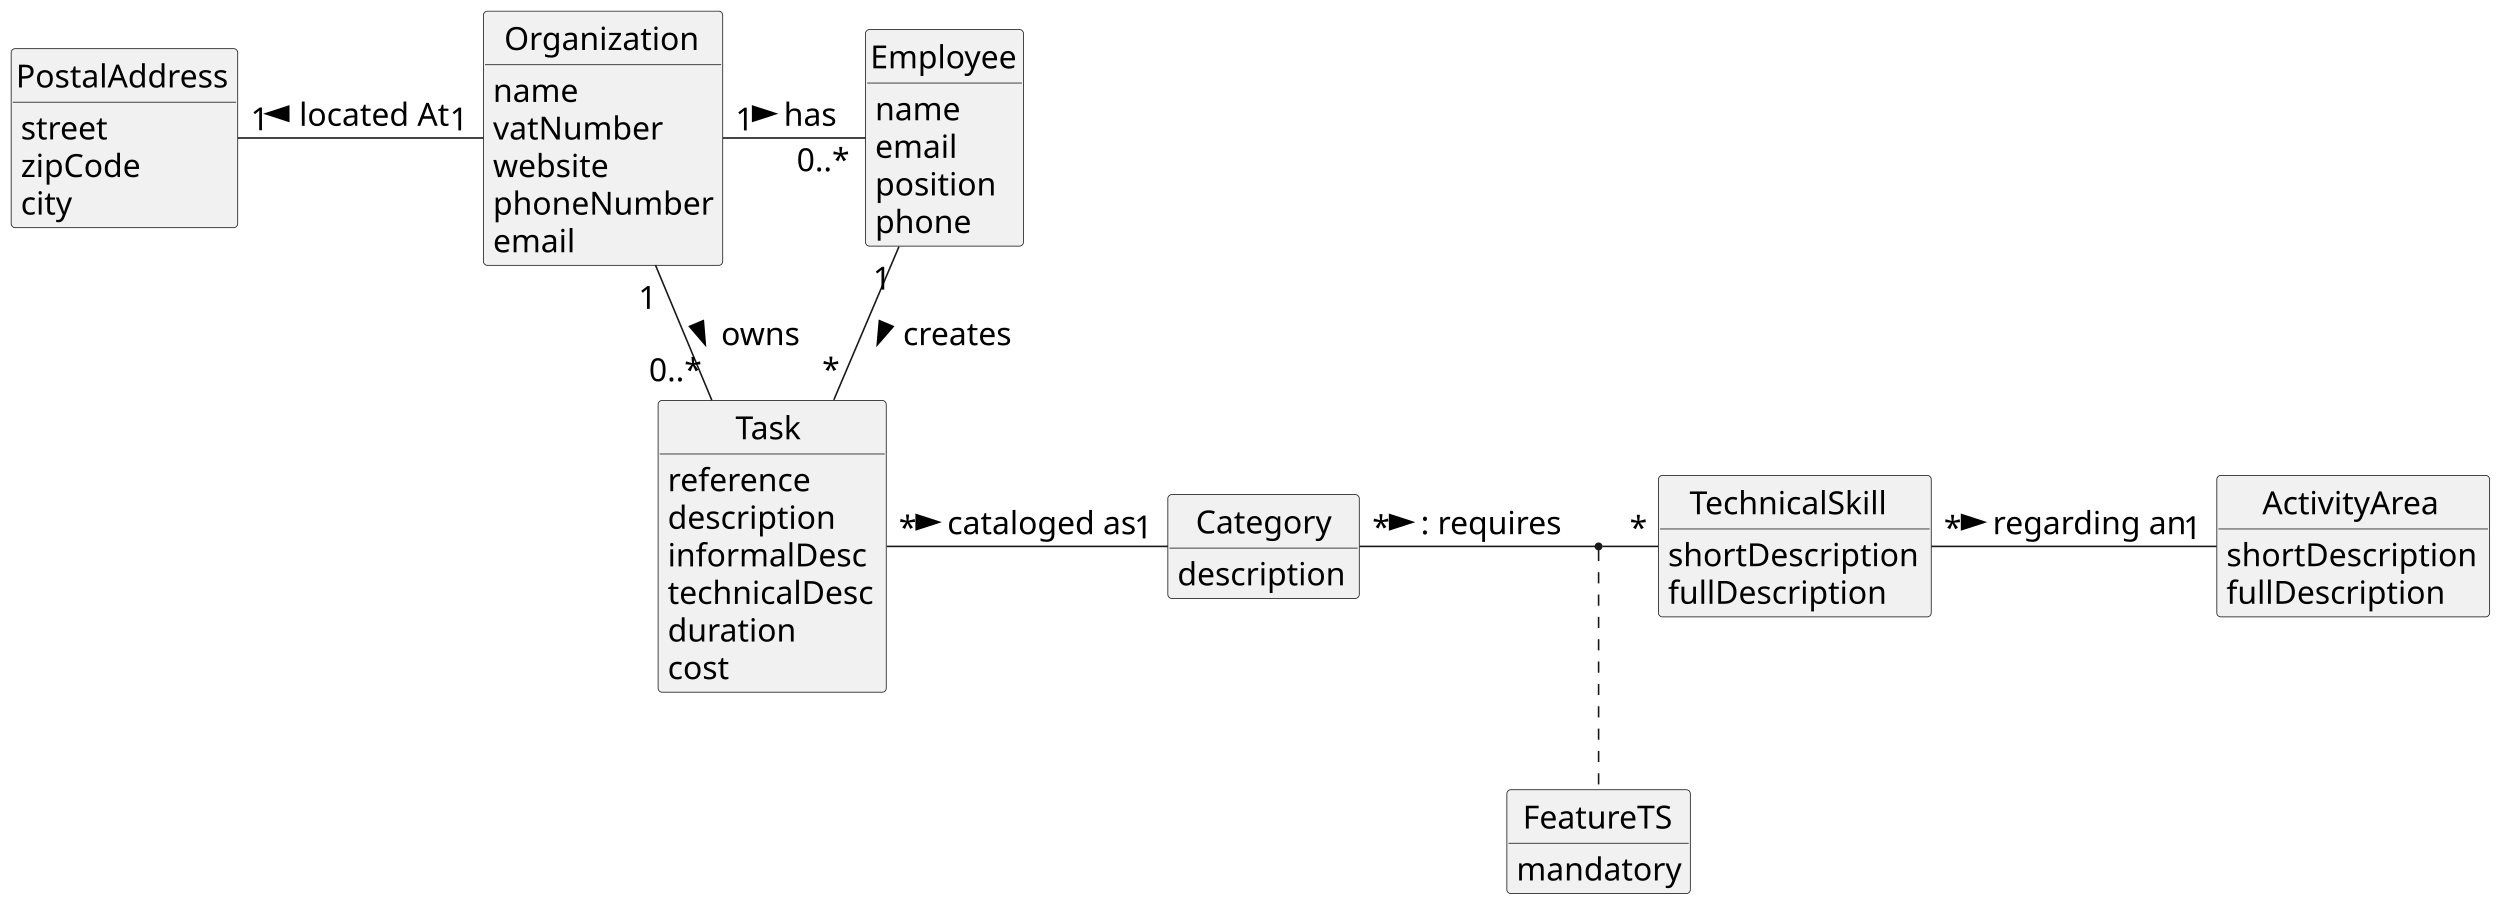
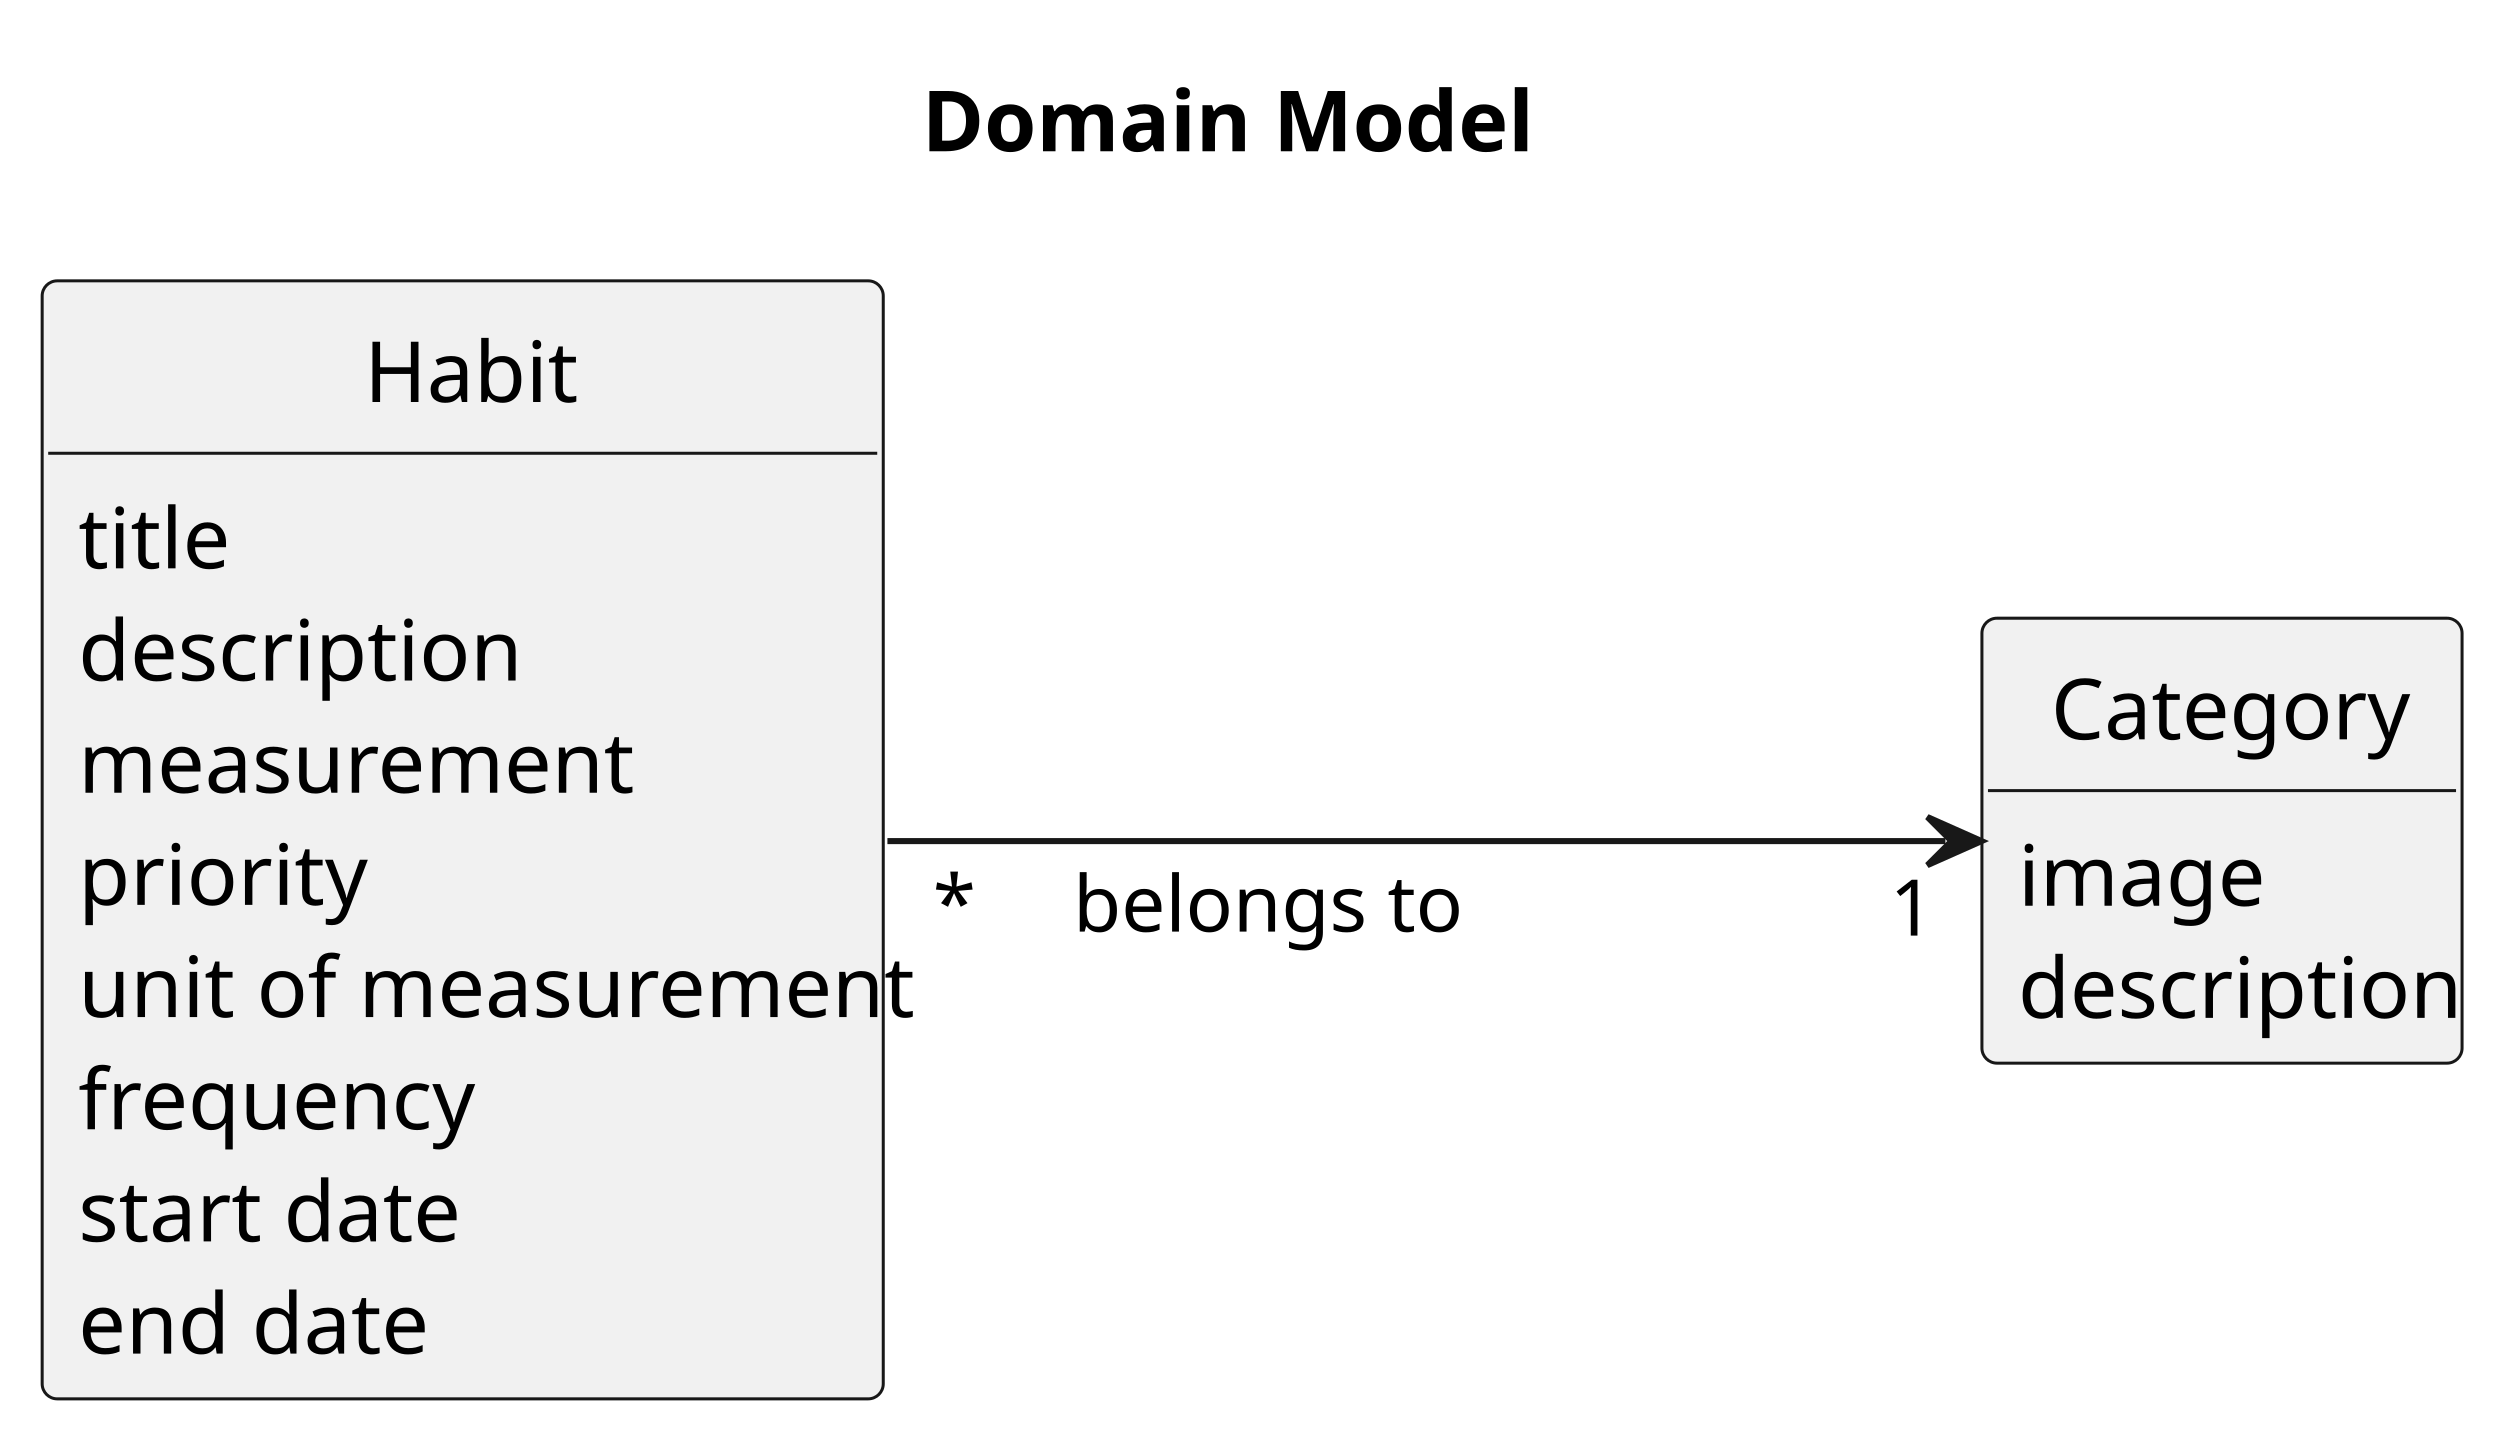
- <svg xmlns="http://www.w3.org/2000/svg" contentStyleType="text/css" height="567px" preserveAspectRatio="none" style="width:1567px;height:567px;background:#FFFFFF;" version="1.1" viewBox="0 0 1567 567" width="1567px" zoomAndPan="magnify">
+ <svg xmlns="http://www.w3.org/2000/svg" contentStyleType="text/css" height="239px" preserveAspectRatio="none" style="width:415px;height:239px;background:#FFFFFF;" version="1.1" viewBox="0 0 415 239" width="415px" zoomAndPan="magnify">
  <defs />
  <g>
-     <g id="elem_Organization">
-       <rect codeLine="16" fill="#F1F1F1" height="159.328" id="Organization" rx="2.5" ry="2.5" style="stroke:#181818;stroke-width:0.5;" width="150" x="303" y="7" />
-       <text fill="#000000" font-family="sans-serif" font-size="20" lengthAdjust="spacing" textLength="124" x="316" y="31.336">Organization</text>
-       <line style="stroke:#181818;stroke-width:0.5;" x1="304" x2="452" y1="40.555" y2="40.555" />
-       <text fill="#000000" font-family="sans-serif" font-size="20" lengthAdjust="spacing" textLength="53" x="309" y="63.891">name</text>
-       <text fill="#000000" font-family="sans-serif" font-size="20" lengthAdjust="spacing" textLength="106" x="309" y="87.445">vatNumber</text>
-       <text fill="#000000" font-family="sans-serif" font-size="20" lengthAdjust="spacing" textLength="73" x="309" y="111">website</text>
-       <text fill="#000000" font-family="sans-serif" font-size="20" lengthAdjust="spacing" textLength="138" x="309" y="134.555">phoneNumber</text>
-       <text fill="#000000" font-family="sans-serif" font-size="20" lengthAdjust="spacing" textLength="53" x="309" y="158.109">email</text>
-     </g>
-     <g id="elem_Task">
-       <rect codeLine="24" fill="#F1F1F1" height="182.883" id="Task" rx="2.5" ry="2.5" style="stroke:#181818;stroke-width:0.5;" width="143" x="412.5" y="251" />
-       <text fill="#000000" font-family="sans-serif" font-size="20" lengthAdjust="spacing" textLength="46" x="461" y="275.336">Task</text>
-       <line style="stroke:#181818;stroke-width:0.5;" x1="413.5" x2="554.5" y1="284.555" y2="284.555" />
-       <text fill="#000000" font-family="sans-serif" font-size="20" lengthAdjust="spacing" textLength="89" x="418.5" y="307.891">reference</text>
-       <text fill="#000000" font-family="sans-serif" font-size="20" lengthAdjust="spacing" textLength="108" x="418.5" y="331.445">description</text>
-       <text fill="#000000" font-family="sans-serif" font-size="20" lengthAdjust="spacing" textLength="127" x="418.5" y="355">informalDesc</text>
-       <text fill="#000000" font-family="sans-serif" font-size="20" lengthAdjust="spacing" textLength="131" x="418.5" y="378.555">technicalDesc</text>
-       <text fill="#000000" font-family="sans-serif" font-size="20" lengthAdjust="spacing" textLength="81" x="418.5" y="402.109">duration</text>
-       <text fill="#000000" font-family="sans-serif" font-size="20" lengthAdjust="spacing" textLength="39" x="418.5" y="425.664">cost</text>
+     <text fill="#000000" font-family="sans-serif" font-size="14" font-weight="bold" lengthAdjust="spacing" textLength="95.669" x="153.017" y="25.107">Domain Model</text>
+     <g id="elem_Habit">
+       <rect codeLine="13" fill="#F1F1F1" height="185.59" id="Habit" rx="2.5" ry="2.5" style="stroke:#181818;stroke-width:0.5;" width="139.62" x="7" y="46.621" />
+       <text fill="#000000" font-family="sans-serif" font-size="14" lengthAdjust="spacing" textLength="32.683" x="60.469" y="66.728">Habit</text>
+       <line style="stroke:#181818;stroke-width:0.5;" x1="8" x2="145.62" y1="75.242" y2="75.242" />
+       <text fill="#000000" font-family="sans-serif" font-size="14" lengthAdjust="spacing" textLength="21.786" x="13" y="94.35">title</text>
+       <text fill="#000000" font-family="sans-serif" font-size="14" lengthAdjust="spacing" textLength="67.703" x="13" y="112.971">description</text>
+       <text fill="#000000" font-family="sans-serif" font-size="14" lengthAdjust="spacing" textLength="85.593" x="13" y="131.592">measurement</text>
+       <text fill="#000000" font-family="sans-serif" font-size="14" lengthAdjust="spacing" textLength="42.007" x="13" y="150.213">priority</text>
+       <text fill="#000000" font-family="sans-serif" font-size="14" lengthAdjust="spacing" textLength="127.62" x="13" y="168.834">unit of measurement</text>
+       <text fill="#000000" font-family="sans-serif" font-size="14" lengthAdjust="spacing" textLength="61.482" x="13" y="187.455">frequency</text>
+       <text fill="#000000" font-family="sans-serif" font-size="14" lengthAdjust="spacing" textLength="58.365" x="13" y="206.076">start date</text>
+       <text fill="#000000" font-family="sans-serif" font-size="14" lengthAdjust="spacing" textLength="54.496" x="13" y="224.697">end date</text>
    </g>
    <g id="elem_Category">
-       <rect codeLine="33" fill="#F1F1F1" height="65.109" id="Category" rx="2.5" ry="2.5" style="stroke:#181818;stroke-width:0.5;" width="120" x="732" y="310" />
-       <text fill="#000000" font-family="sans-serif" font-size="20" lengthAdjust="spacing" textLength="85" x="749.5" y="334.336">Category</text>
-       <line style="stroke:#181818;stroke-width:0.5;" x1="733" x2="851" y1="343.555" y2="343.555" />
-       <text fill="#000000" font-family="sans-serif" font-size="20" lengthAdjust="spacing" textLength="108" x="738" y="366.891">description</text>
+       <rect codeLine="24" fill="#F1F1F1" height="73.863" id="Category" rx="2.5" ry="2.5" style="stroke:#181818;stroke-width:0.5;" width="79.703" x="329" y="102.621" />
+       <text fill="#000000" font-family="sans-serif" font-size="14" lengthAdjust="spacing" textLength="56.807" x="340.448" y="122.728">Category</text>
+       <line style="stroke:#181818;stroke-width:0.5;" x1="330" x2="407.703" y1="131.242" y2="131.242" />
+       <text fill="#000000" font-family="sans-serif" font-size="14" lengthAdjust="spacing" textLength="38.131" x="335" y="150.35">image</text>
+       <text fill="#000000" font-family="sans-serif" font-size="14" lengthAdjust="spacing" textLength="67.703" x="335" y="168.971">description</text>
    </g>
-     <g id="elem_Employee">
-       <rect codeLine="37" fill="#F1F1F1" height="135.773" id="Employee" rx="2.5" ry="2.5" style="stroke:#181818;stroke-width:0.5;" width="99" x="542.5" y="18.5" />
-       <text fill="#000000" font-family="sans-serif" font-size="20" lengthAdjust="spacing" textLength="93" x="545.5" y="42.836">Employee</text>
-       <line style="stroke:#181818;stroke-width:0.5;" x1="543.5" x2="640.5" y1="52.055" y2="52.055" />
-       <text fill="#000000" font-family="sans-serif" font-size="20" lengthAdjust="spacing" textLength="53" x="548.5" y="75.391">name</text>
-       <text fill="#000000" font-family="sans-serif" font-size="20" lengthAdjust="spacing" textLength="53" x="548.5" y="98.945">email</text>
-       <text fill="#000000" font-family="sans-serif" font-size="20" lengthAdjust="spacing" textLength="78" x="548.5" y="122.5">position</text>
-       <text fill="#000000" font-family="sans-serif" font-size="20" lengthAdjust="spacing" textLength="60" x="548.5" y="146.055">phone</text>
-     </g>
-     <g id="elem_TechnicalSkill">
-       <rect codeLine="44" fill="#F1F1F1" height="88.664" id="TechnicalSkill" rx="2.5" ry="2.5" style="stroke:#181818;stroke-width:0.5;" width="171" x="1039.5" y="298" />
-       <text fill="#000000" font-family="sans-serif" font-size="20" lengthAdjust="spacing" textLength="132" x="1059" y="322.336">TechnicalSkill</text>
-       <line style="stroke:#181818;stroke-width:0.5;" x1="1040.5" x2="1209.5" y1="331.555" y2="331.555" />
-       <text fill="#000000" font-family="sans-serif" font-size="20" lengthAdjust="spacing" textLength="159" x="1045.5" y="354.891">shortDescription</text>
-       <text fill="#000000" font-family="sans-serif" font-size="20" lengthAdjust="spacing" textLength="141" x="1045.5" y="378.445">fullDescription</text>
-     </g>
-     <g id="elem_ActivityArea">
-       <rect codeLine="49" fill="#F1F1F1" height="88.664" id="ActivityArea" rx="2.5" ry="2.5" style="stroke:#181818;stroke-width:0.5;" width="171" x="1389.5" y="298" />
-       <text fill="#000000" font-family="sans-serif" font-size="20" lengthAdjust="spacing" textLength="114" x="1418" y="322.336">ActivityArea</text>
-       <line style="stroke:#181818;stroke-width:0.5;" x1="1390.5" x2="1559.5" y1="331.555" y2="331.555" />
-       <text fill="#000000" font-family="sans-serif" font-size="20" lengthAdjust="spacing" textLength="159" x="1395.5" y="354.891">shortDescription</text>
-       <text fill="#000000" font-family="sans-serif" font-size="20" lengthAdjust="spacing" textLength="141" x="1395.5" y="378.445">fullDescription</text>
-     </g>
-     <g id="elem_FeatureTS">
-       <rect codeLine="54" fill="#F1F1F1" height="65.109" id="FeatureTS" rx="2.5" ry="2.5" style="stroke:#181818;stroke-width:0.5;" width="115" x="944.5" y="495" />
-       <text fill="#000000" font-family="sans-serif" font-size="20" lengthAdjust="spacing" textLength="95" x="954.5" y="519.336">FeatureTS</text>
-       <line style="stroke:#181818;stroke-width:0.5;" x1="945.5" x2="1058.5" y1="528.555" y2="528.555" />
-       <text fill="#000000" font-family="sans-serif" font-size="20" lengthAdjust="spacing" textLength="103" x="950.5" y="551.891">mandatory</text>
-     </g>
-     <g id="elem_PostalAddress">
-       <rect codeLine="63" fill="#F1F1F1" height="112.219" id="PostalAddress" rx="2.5" ry="2.5" style="stroke:#181818;stroke-width:0.5;" width="142" x="7" y="30.5" />
-       <text fill="#000000" font-family="sans-serif" font-size="20" lengthAdjust="spacing" textLength="136" x="10" y="54.836">PostalAddress</text>
-       <line style="stroke:#181818;stroke-width:0.5;" x1="8" x2="148" y1="64.055" y2="64.055" />
-       <text fill="#000000" font-family="sans-serif" font-size="20" lengthAdjust="spacing" textLength="54" x="13" y="87.391">street</text>
-       <text fill="#000000" font-family="sans-serif" font-size="20" lengthAdjust="spacing" textLength="80" x="13" y="110.945">zipCode</text>
-       <text fill="#000000" font-family="sans-serif" font-size="20" lengthAdjust="spacing" textLength="33" x="13" y="134.5">city</text>
-     </g>
-     <ellipse cx="1002" cy="342.5" fill="#181818" rx="2" ry="2" style="stroke:#181818;stroke-width:1.0;" />
-     <g id="link_Organization_Employee">
-       <path codeLine="70" d="M453.15,86.5 C482.77,86.5 515.99,86.5 542.5,86.5 " fill="none" id="Organization-Employee" style="stroke:#181818;stroke-width:1.0;" />
-       <polygon fill="#000000" points="486.25,71.277,471.778,66.575,471.778,75.98,486.25,71.277" style="stroke:#000000;stroke-width:1.0;" />
-       <text fill="#000000" font-family="sans-serif" font-size="20" lengthAdjust="spacing" textLength="33" x="491.25" y="78.836">has</text>
-       <text fill="#000000" font-family="sans-serif" font-size="20" lengthAdjust="spacing" textLength="13" x="460.932" y="81.751">1</text>
-       <text fill="#000000" font-family="sans-serif" font-size="20" lengthAdjust="spacing" textLength="35" x="499.334" y="107.285">0..*</text>
-     </g>
-     <g id="link_Organization_Task">
-       <path codeLine="71" d="M410.81,166.13 C422,192.94 434.6,223.13 446.15,250.8 " fill="none" id="Organization-Task" style="stroke:#181818;stroke-width:1.0;" />
-       <polygon fill="#000000" points="442.081,216.16,440.846,200.993,432.168,204.616,442.081,216.16" style="stroke:#000000;stroke-width:1.0;" />
-       <text fill="#000000" font-family="sans-serif" font-size="20" lengthAdjust="spacing" textLength="49" x="452" y="216.336">owns</text>
-       <text fill="#000000" font-family="sans-serif" font-size="20" lengthAdjust="spacing" textLength="13" x="400.153" y="193.592">1</text>
-       <text fill="#000000" font-family="sans-serif" font-size="20" lengthAdjust="spacing" textLength="35" x="406.739" y="238.939">0..*</text>
-     </g>
-     <g id="link_Employee_Task">
-       <path codeLine="73" d="M563.48,154.57 C550.98,183.96 536.12,218.92 522.65,250.6 " fill="none" id="Employee-Task" style="stroke:#181818;stroke-width:1.0;" />
-       <polygon fill="#000000" points="549.87,216.139,559.86,204.661,551.205,200.981,549.87,216.139" style="stroke:#000000;stroke-width:1.0;" />
-       <text fill="#000000" font-family="sans-serif" font-size="20" lengthAdjust="spacing" textLength="68" x="566" y="216.336">creates</text>
-       <text fill="#000000" font-family="sans-serif" font-size="20" lengthAdjust="spacing" textLength="13" x="547.142" y="181.527">1</text>
-       <text fill="#000000" font-family="sans-serif" font-size="20" lengthAdjust="spacing" textLength="10" x="515.332" y="238.723">*</text>
-     </g>
-     <g id="link_Task_Category">
-       <path codeLine="75" d="M555.82,342.5 C609.33,342.5 681.55,342.5 731.99,342.5 " fill="none" id="Task-Category" style="stroke:#181818;stroke-width:1.0;" />
-       <polygon fill="#000000" points="588.75,327.277,574.278,322.575,574.278,331.98,588.75,327.277" style="stroke:#000000;stroke-width:1.0;" />
-       <text fill="#000000" font-family="sans-serif" font-size="20" lengthAdjust="spacing" textLength="120" x="593.75" y="334.836">cataloged as</text>
-       <text fill="#000000" font-family="sans-serif" font-size="20" lengthAdjust="spacing" textLength="10" x="563.382" y="337.737">*</text>
-       <text fill="#000000" font-family="sans-serif" font-size="20" lengthAdjust="spacing" textLength="13" x="710.884" y="337.462">1</text>
-     </g>
-     <g id="link_TechnicalSkill_ActivityArea">
-       <path codeLine="76" d="M1210.62,342.5 C1264.96,342.5 1335.01,342.5 1389.35,342.5 " fill="none" id="TechnicalSkill-ActivityArea" style="stroke:#181818;stroke-width:1.0;" />
-       <polygon fill="#000000" points="1244,327.277,1229.528,322.575,1229.528,331.98,1244,327.277" style="stroke:#000000;stroke-width:1.0;" />
-       <text fill="#000000" font-family="sans-serif" font-size="20" lengthAdjust="spacing" textLength="122" x="1249" y="334.836">regarding an</text>
-       <text fill="#000000" font-family="sans-serif" font-size="20" lengthAdjust="spacing" textLength="10" x="1218.408" y="337.886">*</text>
-       <text fill="#000000" font-family="sans-serif" font-size="20" lengthAdjust="spacing" textLength="13" x="1368.431" y="337.886">1</text>
-     </g>
-     <g id="link_Category_apoint16">
-       <path d="M852.18,342.5 C908.41,342.5 985.77,342.5 999.78,342.5 " fill="none" id="Category-apoint16" style="stroke:#181818;stroke-width:1.0;" />
-       <polygon fill="#000000" points="885.5,327.277,871.028,322.575,871.028,331.98,885.5,327.277" style="stroke:#000000;stroke-width:1.0;" />
-       <text fill="#000000" font-family="sans-serif" font-size="20" lengthAdjust="spacing" textLength="91" x="890.5" y="334.836">: requires</text>
-       <text fill="#000000" font-family="sans-serif" font-size="20" lengthAdjust="spacing" textLength="10" x="860.124" y="337.462">*</text>
-     </g>
-     <g id="link_apoint16_TechnicalSkill">
-       <path d="M1004.4,342.5 C1016.02,342.5 1027.64,342.5 1039.26,342.5 " fill="none" id="apoint16-TechnicalSkill" style="stroke:#181818;stroke-width:1.0;" />
-       <text fill="#000000" font-family="sans-serif" font-size="20" lengthAdjust="spacing" textLength="10" x="1021.462" y="337.886">*</text>
-     </g>
-     <g id="link_apoint16_FeatureTS">
-       <path d="M1002,344.67 C1002,355.93 1002,445.87 1002,494.9 " fill="none" id="apoint16-FeatureTS" style="stroke:#181818;stroke-width:1.0;stroke-dasharray:7.0,7.0;" />
-     </g>
-     <g id="link_PostalAddress_Organization">
-       <path codeLine="81" d="M149.1,86.5 C195.45,86.5 255.85,86.5 302.96,86.5 " fill="none" id="PostalAddress-Organization" style="stroke:#181818;stroke-width:1.0;" />
-       <polygon fill="#000000" points="166.5,71.277,180.972,75.98,180.972,66.575,166.5,71.277" style="stroke:#000000;stroke-width:1.0;" />
-       <text fill="#000000" font-family="sans-serif" font-size="20" lengthAdjust="spacing" textLength="97" x="187.5" y="78.836">located At</text>
-       <text fill="#000000" font-family="sans-serif" font-size="20" lengthAdjust="spacing" textLength="13" x="157.102" y="81.667">1</text>
-       <text fill="#000000" font-family="sans-serif" font-size="20" lengthAdjust="spacing" textLength="13" x="281.933" y="81.715">1</text>
+     <g id="link_Habit_Category">
+       <path codeLine="30" d="M147.31,139.621 C204.18,139.621 276.23,139.621 322.94,139.621 " fill="none" id="Habit-to-Category" style="stroke:#181818;stroke-width:1.0;" />
+       <polygon fill="#181818" points="328.94,139.621,319.94,135.621,323.94,139.621,319.94,143.621,328.94,139.621" style="stroke:#181818;stroke-width:1.0;" />
+       <text fill="#000000" font-family="sans-serif" font-size="13" lengthAdjust="spacing" textLength="59.992" x="178.13" y="154.649">belongs to</text>
+       <text fill="#000000" font-family="sans-serif" font-size="13" lengthAdjust="spacing" textLength="5.059" x="154.841" y="154.562">*</text>
+       <text fill="#000000" font-family="sans-serif" font-size="13" lengthAdjust="spacing" textLength="7.23" x="313.687" y="155.31">1</text>
    </g>
  </g>
</svg>
